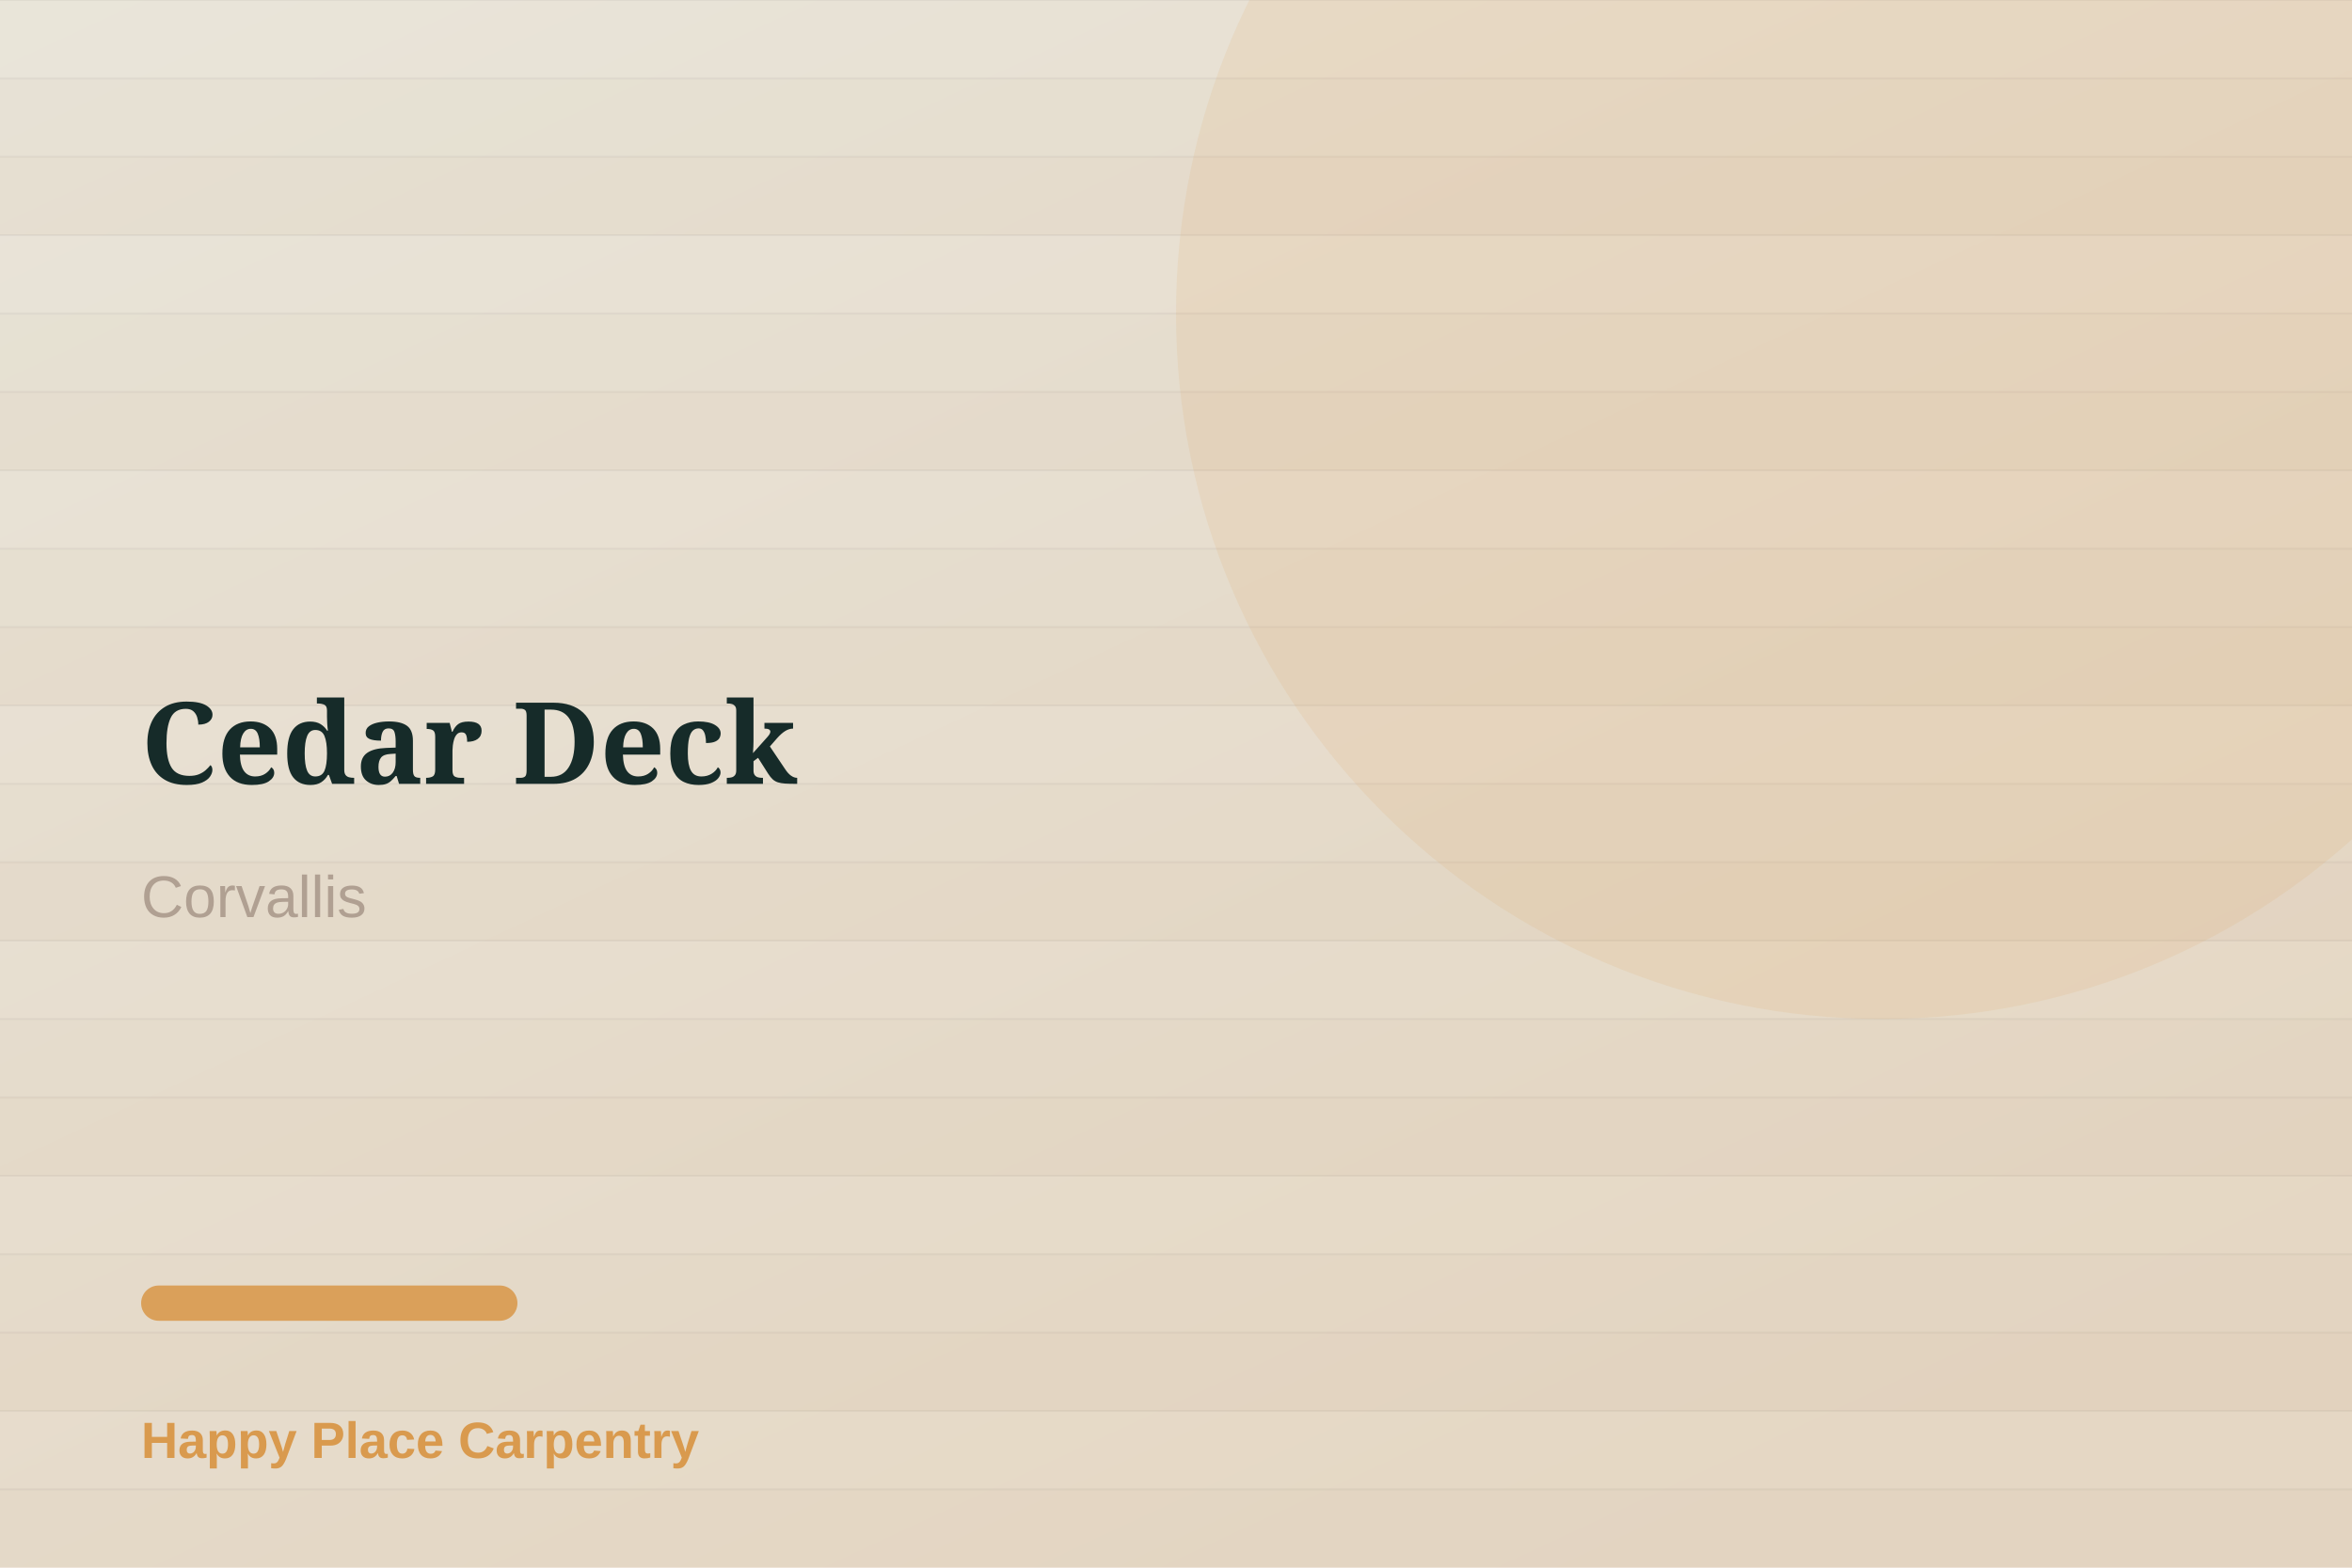
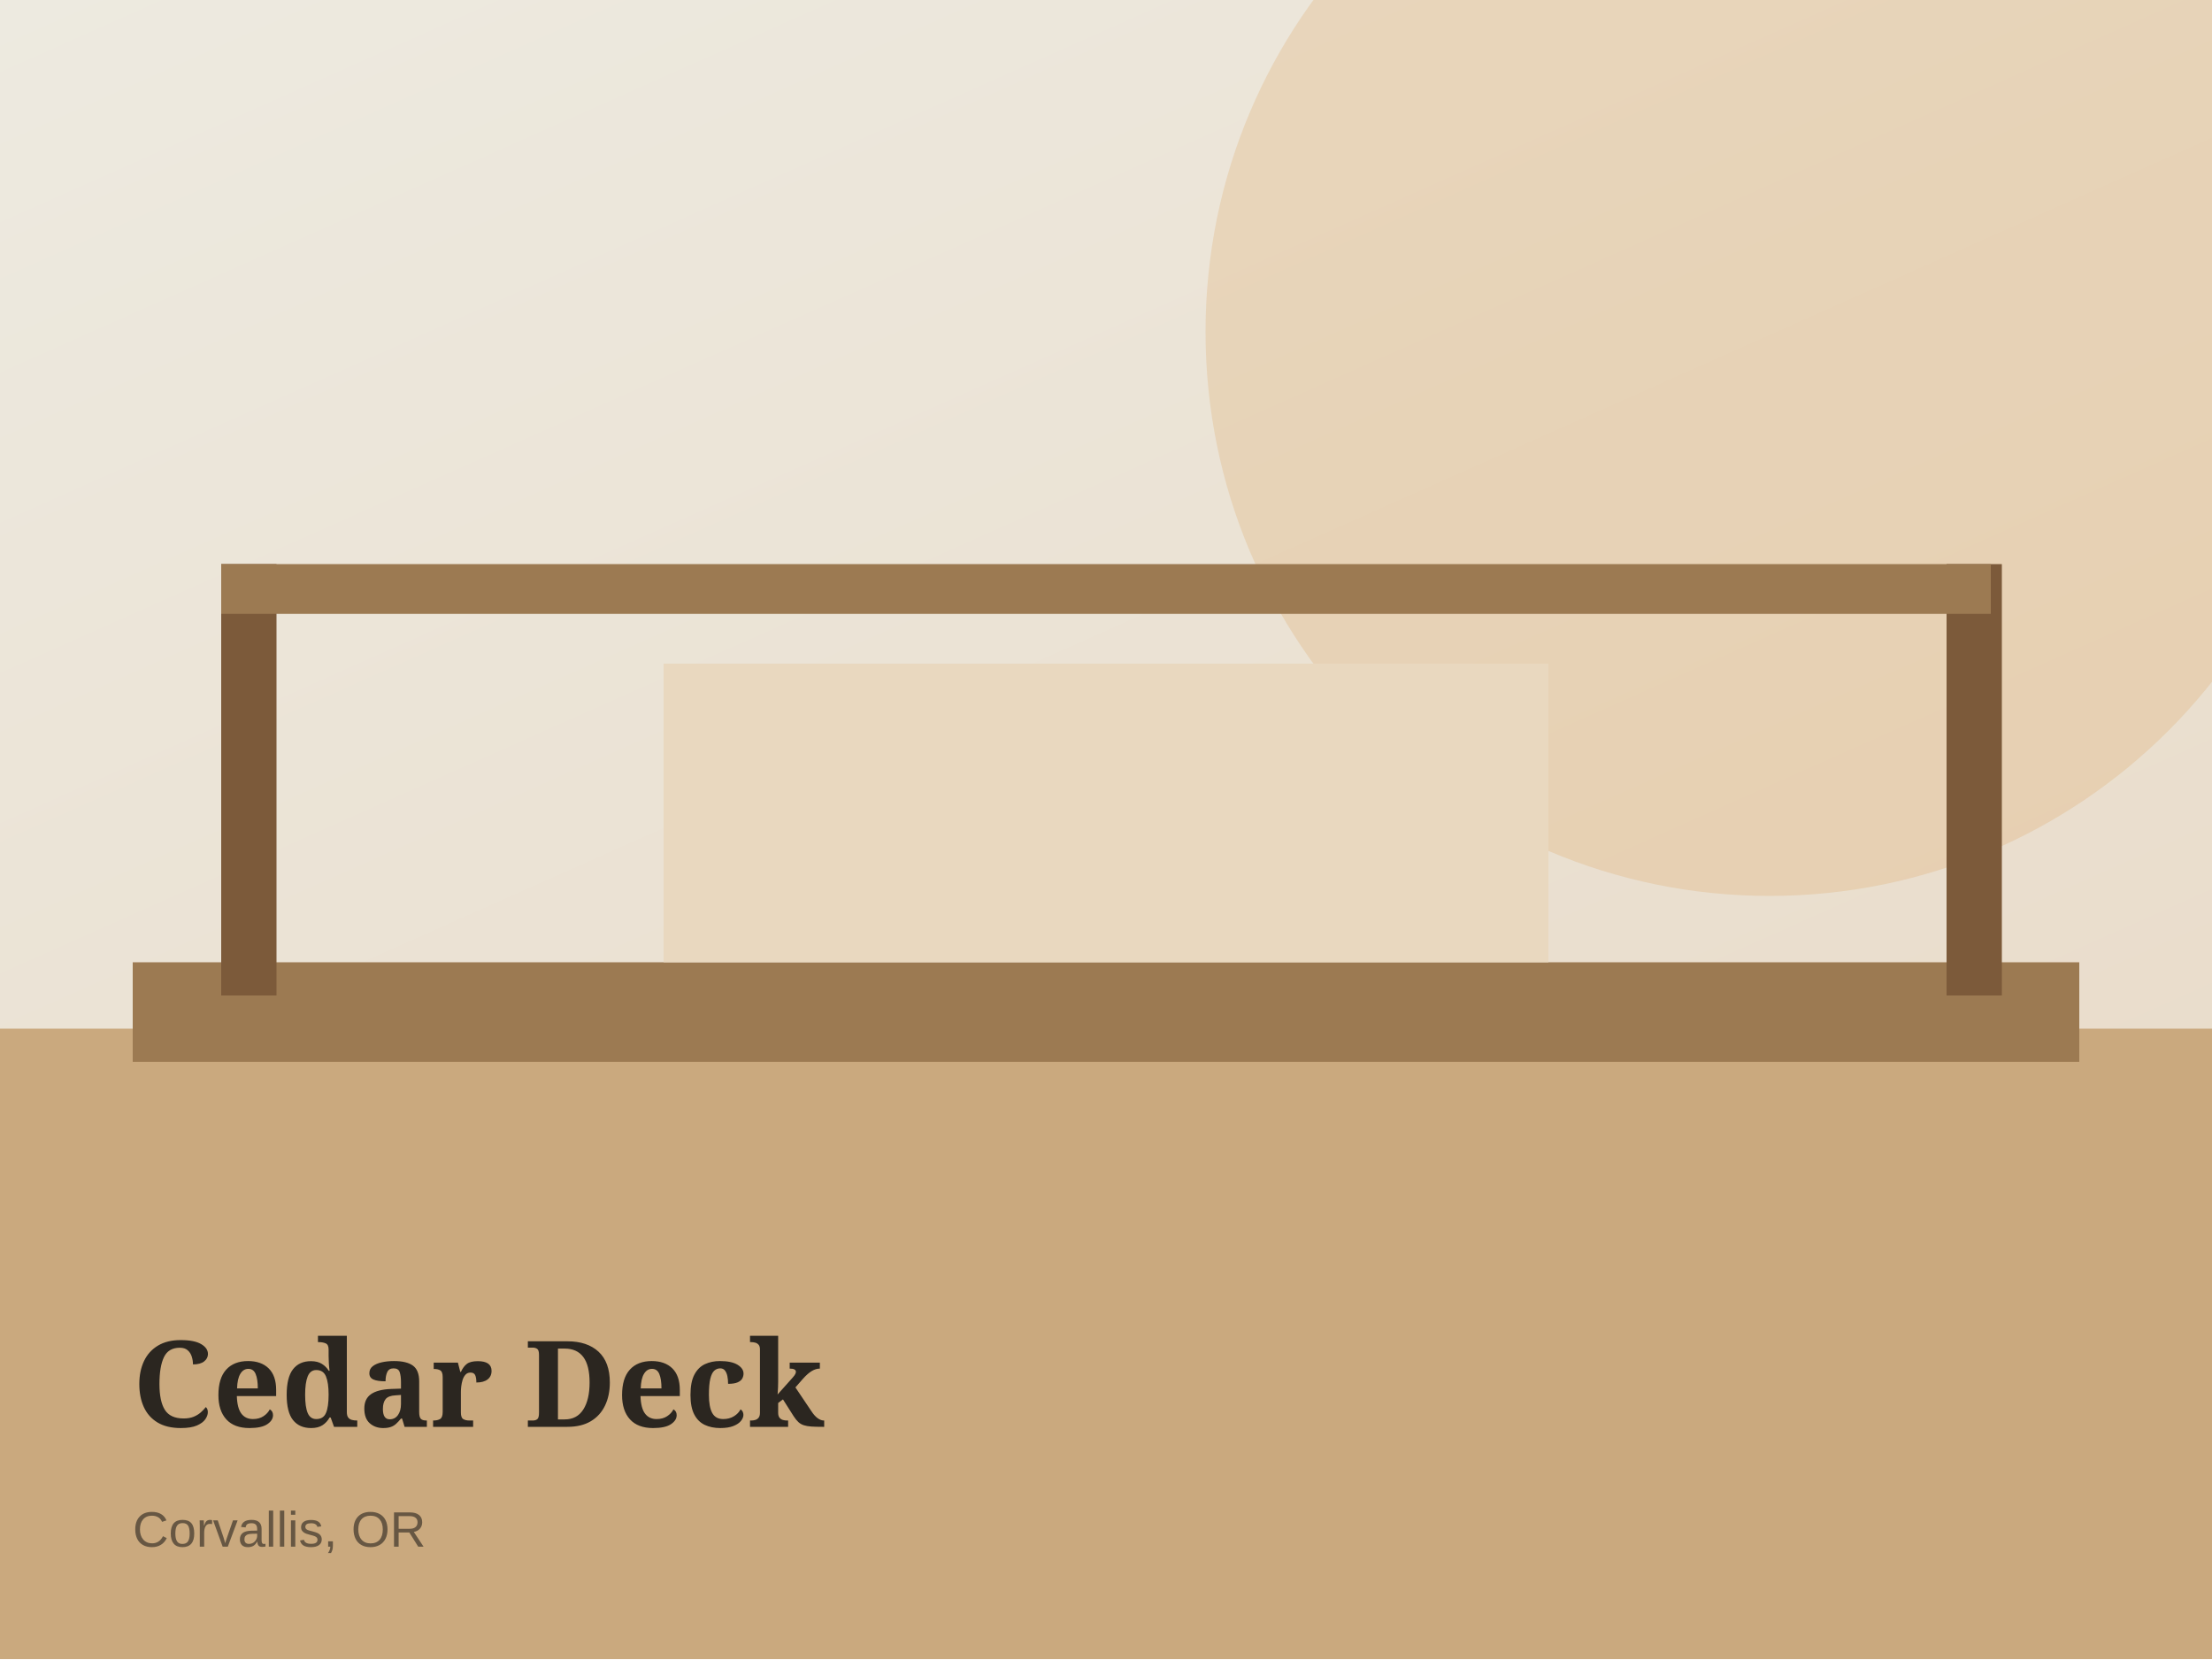
- <svg xmlns="http://www.w3.org/2000/svg" width="1200" height="800" viewBox="0 0 1200 800" role="img" aria-label="Cedar Deck">
+ <svg xmlns="http://www.w3.org/2000/svg" width="1200" height="900" viewBox="0 0 1200 900" role="img" aria-label="Cedar Deck">
  <defs>
-     <linearGradient id="g" x1="0" y1="0" x2="0.7" y2="1">
+     <linearGradient id="g" x1="0" y1="0" x2="0.6" y2="1">
      <stop offset="0" stop-color="#EDEAE0" />
      <stop offset="1" stop-color="#E9DBC9" />
    </linearGradient>
  </defs>
-   <rect width="1200" height="800" fill="url(#g)" />
-   <rect x="0" y="0" width="1200" height="40" fill="#9c7a52" opacity="0.05" />
-   <line x1="0" y1="0" x2="1200" y2="0" stroke="#000" stroke-opacity="0.04" />
-   <rect x="0" y="40" width="1200" height="40" fill="#9c7a52" opacity="0.07" />
-   <line x1="0" y1="40" x2="1200" y2="40" stroke="#000" stroke-opacity="0.04" />
-   <rect x="0" y="80" width="1200" height="40" fill="#9c7a52" opacity="0.09" />
-   <line x1="0" y1="80" x2="1200" y2="80" stroke="#000" stroke-opacity="0.04" />
-   <rect x="0" y="120" width="1200" height="40" fill="#9c7a52" opacity="0.05" />
-   <line x1="0" y1="120" x2="1200" y2="120" stroke="#000" stroke-opacity="0.04" />
-   <rect x="0" y="160" width="1200" height="40" fill="#9c7a52" opacity="0.07" />
-   <line x1="0" y1="160" x2="1200" y2="160" stroke="#000" stroke-opacity="0.04" />
-   <rect x="0" y="200" width="1200" height="40" fill="#9c7a52" opacity="0.09" />
-   <line x1="0" y1="200" x2="1200" y2="200" stroke="#000" stroke-opacity="0.04" />
-   <rect x="0" y="240" width="1200" height="40" fill="#9c7a52" opacity="0.05" />
-   <line x1="0" y1="240" x2="1200" y2="240" stroke="#000" stroke-opacity="0.04" />
-   <rect x="0" y="280" width="1200" height="40" fill="#9c7a52" opacity="0.07" />
-   <line x1="0" y1="280" x2="1200" y2="280" stroke="#000" stroke-opacity="0.04" />
-   <rect x="0" y="320" width="1200" height="40" fill="#9c7a52" opacity="0.09" />
-   <line x1="0" y1="320" x2="1200" y2="320" stroke="#000" stroke-opacity="0.04" />
-   <rect x="0" y="360" width="1200" height="40" fill="#9c7a52" opacity="0.05" />
-   <line x1="0" y1="360" x2="1200" y2="360" stroke="#000" stroke-opacity="0.04" />
-   <rect x="0" y="400" width="1200" height="40" fill="#9c7a52" opacity="0.07" />
-   <line x1="0" y1="400" x2="1200" y2="400" stroke="#000" stroke-opacity="0.04" />
-   <rect x="0" y="440" width="1200" height="40" fill="#9c7a52" opacity="0.09" />
-   <line x1="0" y1="440" x2="1200" y2="440" stroke="#000" stroke-opacity="0.04" />
-   <rect x="0" y="480" width="1200" height="40" fill="#9c7a52" opacity="0.05" />
-   <line x1="0" y1="480" x2="1200" y2="480" stroke="#000" stroke-opacity="0.04" />
-   <rect x="0" y="520" width="1200" height="40" fill="#9c7a52" opacity="0.07" />
-   <line x1="0" y1="520" x2="1200" y2="520" stroke="#000" stroke-opacity="0.04" />
-   <rect x="0" y="560" width="1200" height="40" fill="#9c7a52" opacity="0.09" />
-   <line x1="0" y1="560" x2="1200" y2="560" stroke="#000" stroke-opacity="0.04" />
-   <rect x="0" y="600" width="1200" height="40" fill="#9c7a52" opacity="0.05" />
-   <line x1="0" y1="600" x2="1200" y2="600" stroke="#000" stroke-opacity="0.04" />
-   <rect x="0" y="640" width="1200" height="40" fill="#9c7a52" opacity="0.07" />
-   <line x1="0" y1="640" x2="1200" y2="640" stroke="#000" stroke-opacity="0.04" />
-   <rect x="0" y="680" width="1200" height="40" fill="#9c7a52" opacity="0.09" />
-   <line x1="0" y1="680" x2="1200" y2="680" stroke="#000" stroke-opacity="0.04" />
-   <rect x="0" y="720" width="1200" height="40" fill="#9c7a52" opacity="0.05" />
-   <line x1="0" y1="720" x2="1200" y2="720" stroke="#000" stroke-opacity="0.04" />
-   <rect x="0" y="760" width="1200" height="40" fill="#9c7a52" opacity="0.07" />
-   <line x1="0" y1="760" x2="1200" y2="760" stroke="#000" stroke-opacity="0.04" />
-   <circle cx="960" cy="160" r="360" fill="#d99a4e" opacity="0.12" />
-   <rect x="72" y="656" width="192" height="18" rx="9" fill="#d99a4e" opacity="0.9" />
-   <text x="72" y="400" font-family="Georgia, serif" font-size="58" font-weight="700" fill="#162b29">Cedar Deck</text>
-   <text x="72" y="468" font-family="Arial, sans-serif" font-size="30" fill="#B0A092">Corvallis</text>
-   <text x="72" y="744" font-family="Arial, sans-serif" font-size="26" fill="#d99a4e" font-weight="700">Happy Place Carpentry</text>
+   <rect width="1200" height="900" fill="url(#g)" />
+   <circle cx="960" cy="180" r="306" fill="#d99a4e" opacity="0.22" />
+   <rect x="0" y="558" width="1200" height="342" fill="#caa97e" />
+   <rect x="72" y="522" width="1056" height="54" fill="#9c7a52" />
+   <rect x="120" y="306" width="30" height="234" fill="#7c5a3a" />
+   <rect x="1056" y="306" width="30" height="234" fill="#7c5a3a" />
+   <rect x="120" y="306" width="960" height="27" fill="#9c7a52" />
+   <rect x="360" y="360" width="480" height="162" fill="#e9d8bf" />
+   <text x="72" y="774" font-family="Georgia, serif" font-size="65" font-weight="700" fill="#2b2620">Cedar Deck</text>
+   <text x="72" y="839" font-family="Arial, sans-serif" font-size="27" fill="rgba(43,38,32,0.62)">Corvallis, OR</text>
</svg>
